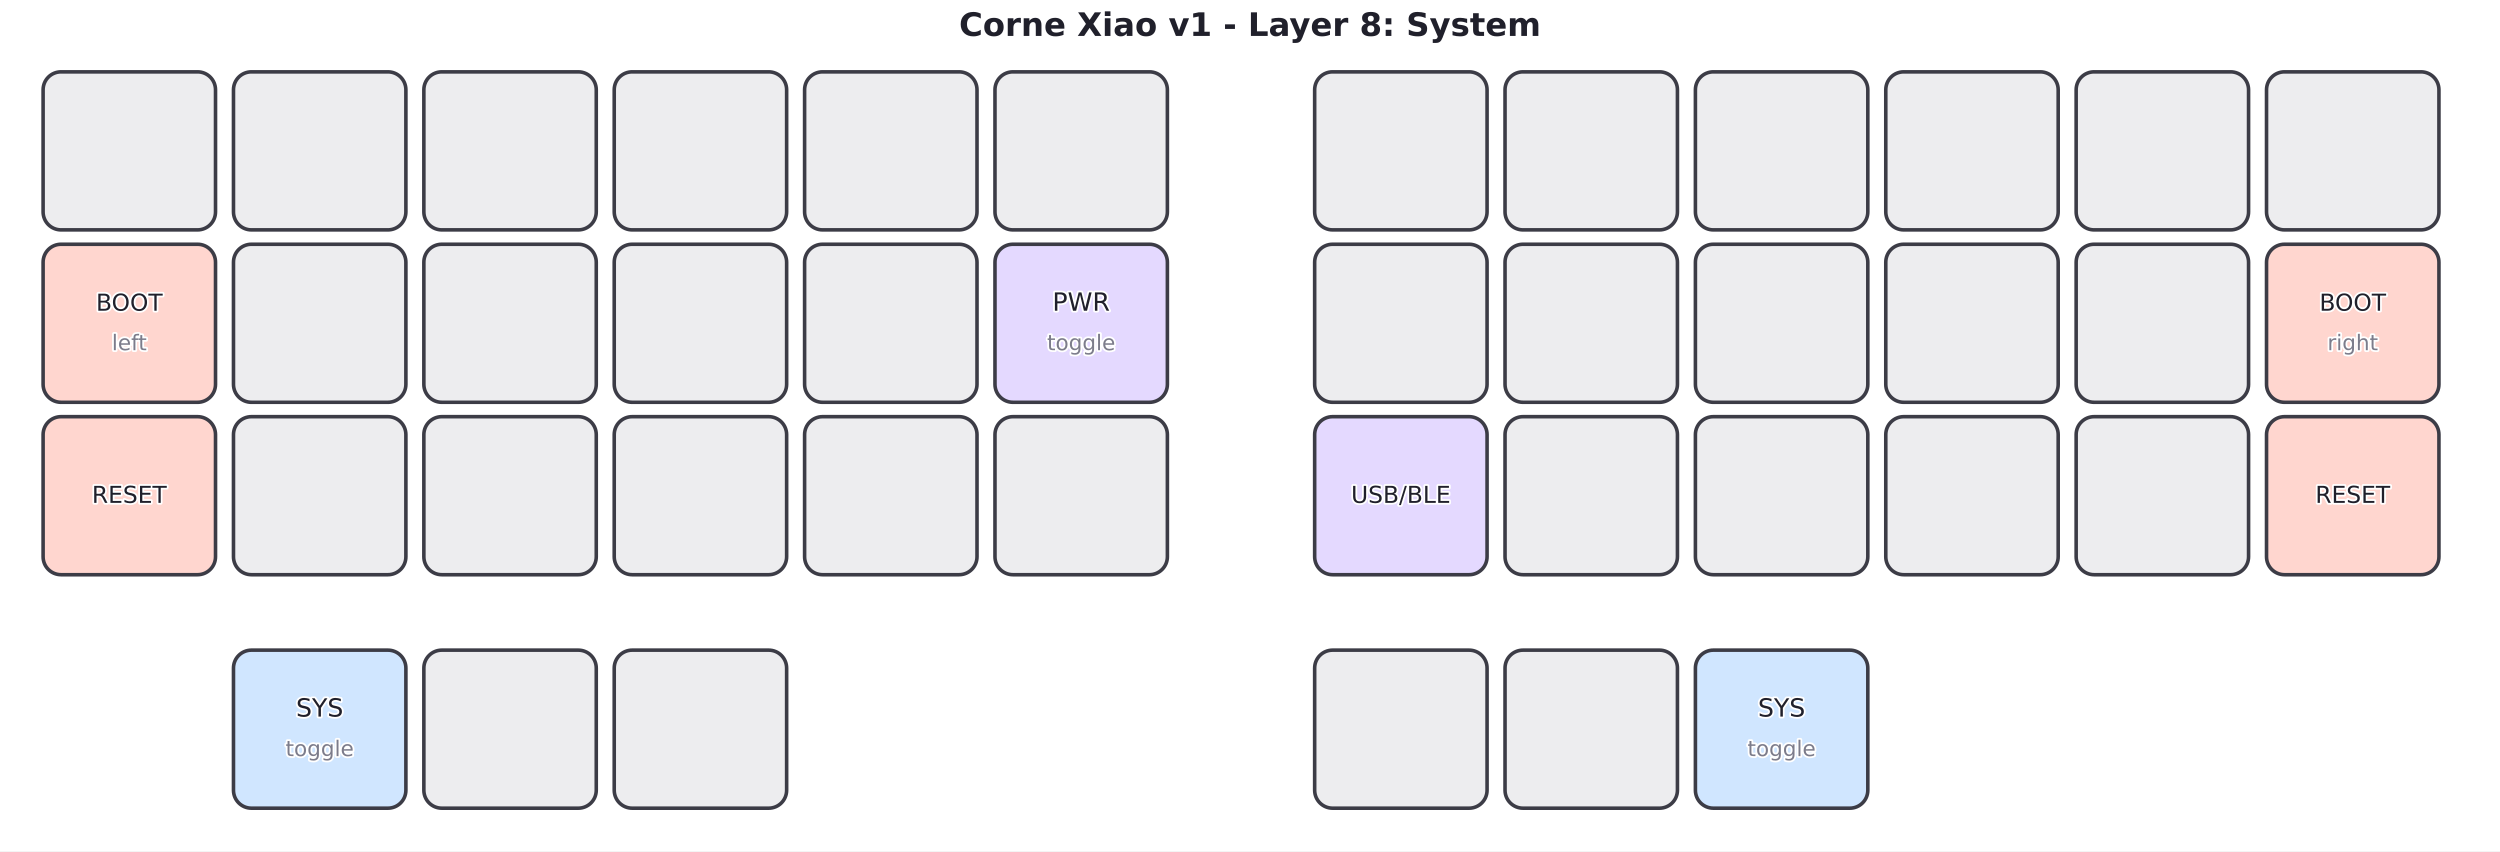
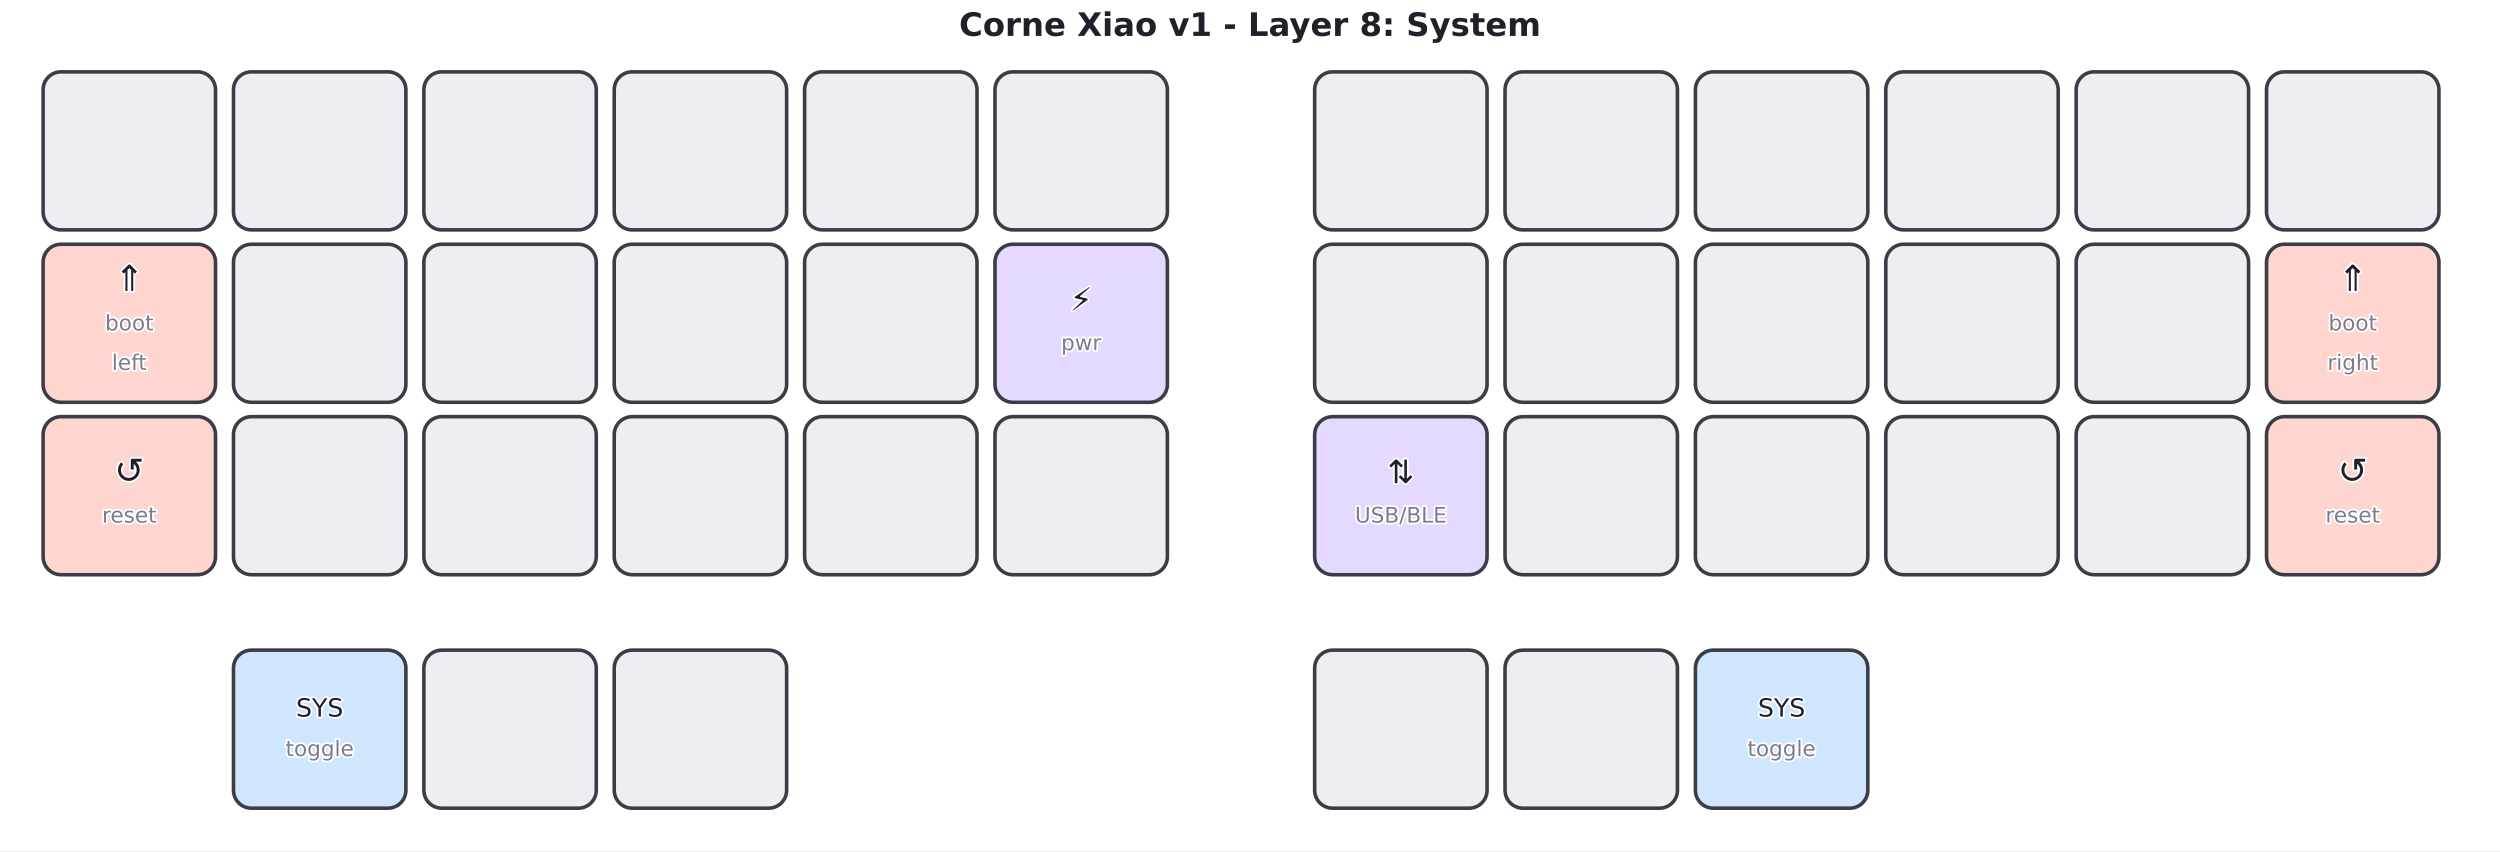
<svg xmlns="http://www.w3.org/2000/svg" width="1392" height="474" viewBox="0 0 1392 474">
  <rect width="1392" height="474" fill="#ffffff" />
  <text x="696.0" y="20" font-family="DejaVu Sans, Arial" font-size="18" font-weight="bold" text-anchor="middle" fill="#20202b">Corne Xiao v1 - Layer 8: System</text>
-   <rect x="24" y="40" width="96" height="88" rx="10" fill="#ededef" stroke="#3c3c46" stroke-width="2" />
-   <rect x="732" y="40" width="96" height="88" rx="10" fill="#ededef" stroke="#3c3c46" stroke-width="2" />
-   <rect x="130" y="40" width="96" height="88" rx="10" fill="#ededef" stroke="#3c3c46" stroke-width="2" />
-   <rect x="838" y="40" width="96" height="88" rx="10" fill="#ededef" stroke="#3c3c46" stroke-width="2" />
-   <rect x="236" y="40" width="96" height="88" rx="10" fill="#ededef" stroke="#3c3c46" stroke-width="2" />
-   <rect x="944" y="40" width="96" height="88" rx="10" fill="#ededef" stroke="#3c3c46" stroke-width="2" />
-   <rect x="342" y="40" width="96" height="88" rx="10" fill="#ededef" stroke="#3c3c46" stroke-width="2" />
-   <rect x="1050" y="40" width="96" height="88" rx="10" fill="#ededef" stroke="#3c3c46" stroke-width="2" />
-   <rect x="448" y="40" width="96" height="88" rx="10" fill="#ededef" stroke="#3c3c46" stroke-width="2" />
-   <rect x="1156" y="40" width="96" height="88" rx="10" fill="#ededef" stroke="#3c3c46" stroke-width="2" />
-   <rect x="554" y="40" width="96" height="88" rx="10" fill="#ededef" stroke="#3c3c46" stroke-width="2" />
-   <rect x="1262" y="40" width="96" height="88" rx="10" fill="#ededef" stroke="#3c3c46" stroke-width="2" />
+   <rect x="24" y="40" width="96" height="88" rx="10" fill="#edeef2" stroke="#3c3c46" stroke-width="2" />
+   <rect x="732" y="40" width="96" height="88" rx="10" fill="#edeef2" stroke="#3c3c46" stroke-width="2" />
+   <rect x="130" y="40" width="96" height="88" rx="10" fill="#edeef2" stroke="#3c3c46" stroke-width="2" />
+   <rect x="838" y="40" width="96" height="88" rx="10" fill="#edeef2" stroke="#3c3c46" stroke-width="2" />
+   <rect x="236" y="40" width="96" height="88" rx="10" fill="#edeef2" stroke="#3c3c46" stroke-width="2" />
+   <rect x="944" y="40" width="96" height="88" rx="10" fill="#edeef2" stroke="#3c3c46" stroke-width="2" />
+   <rect x="342" y="40" width="96" height="88" rx="10" fill="#edeef2" stroke="#3c3c46" stroke-width="2" />
+   <rect x="1050" y="40" width="96" height="88" rx="10" fill="#edeef2" stroke="#3c3c46" stroke-width="2" />
+   <rect x="448" y="40" width="96" height="88" rx="10" fill="#edeef2" stroke="#3c3c46" stroke-width="2" />
+   <rect x="1156" y="40" width="96" height="88" rx="10" fill="#edeef2" stroke="#3c3c46" stroke-width="2" />
+   <rect x="554" y="40" width="96" height="88" rx="10" fill="#edeef2" stroke="#3c3c46" stroke-width="2" />
+   <rect x="1262" y="40" width="96" height="88" rx="10" fill="#edeef2" stroke="#3c3c46" stroke-width="2" />
  <rect x="24" y="136" width="96" height="88" rx="10" fill="#ffd6cf" stroke="#3c3c46" stroke-width="2" />
-   <text x="72.0" y="173.0" font-family="DejaVu Sans, Arial" font-size="13" text-anchor="middle" fill="#20202b" paint-order="stroke" stroke="#ffffff" stroke-width="2" stroke-linejoin="round">BOOT</text>
-   <text x="72.0" y="195.0" font-family="DejaVu Sans, Arial" font-size="12" text-anchor="middle" fill="#7c7c8b" paint-order="stroke" stroke="#ffffff" stroke-width="2" stroke-linejoin="round">left</text>
-   <rect x="732" y="136" width="96" height="88" rx="10" fill="#ededef" stroke="#3c3c46" stroke-width="2" />
-   <rect x="130" y="136" width="96" height="88" rx="10" fill="#ededef" stroke="#3c3c46" stroke-width="2" />
-   <rect x="838" y="136" width="96" height="88" rx="10" fill="#ededef" stroke="#3c3c46" stroke-width="2" />
-   <rect x="236" y="136" width="96" height="88" rx="10" fill="#ededef" stroke="#3c3c46" stroke-width="2" />
-   <rect x="944" y="136" width="96" height="88" rx="10" fill="#ededef" stroke="#3c3c46" stroke-width="2" />
-   <rect x="342" y="136" width="96" height="88" rx="10" fill="#ededef" stroke="#3c3c46" stroke-width="2" />
-   <rect x="1050" y="136" width="96" height="88" rx="10" fill="#ededef" stroke="#3c3c46" stroke-width="2" />
-   <rect x="448" y="136" width="96" height="88" rx="10" fill="#ededef" stroke="#3c3c46" stroke-width="2" />
-   <rect x="1156" y="136" width="96" height="88" rx="10" fill="#ededef" stroke="#3c3c46" stroke-width="2" />
-   <rect x="554" y="136" width="96" height="88" rx="10" fill="#e4d9ff" stroke="#3c3c46" stroke-width="2" />
-   <text x="602.0" y="173.0" font-family="DejaVu Sans, Arial" font-size="14" text-anchor="middle" fill="#20202b" paint-order="stroke" stroke="#ffffff" stroke-width="2" stroke-linejoin="round">PWR</text>
-   <text x="602.0" y="195.0" font-family="DejaVu Sans, Arial" font-size="12" text-anchor="middle" fill="#7c7c8b" paint-order="stroke" stroke="#ffffff" stroke-width="2" stroke-linejoin="round">toggle</text>
+   <text x="72.0" y="162.0" font-family="DejaVu Sans, Arial" font-size="20" text-anchor="middle" fill="#20202b" paint-order="stroke" stroke="#ffffff" stroke-width="2" stroke-linejoin="round">⇑</text>
+   <text x="72.0" y="184.0" font-family="DejaVu Sans, Arial" font-size="12" text-anchor="middle" fill="#7c7c8b" paint-order="stroke" stroke="#ffffff" stroke-width="2" stroke-linejoin="round">boot</text>
+   <text x="72.0" y="206.0" font-family="DejaVu Sans, Arial" font-size="12" text-anchor="middle" fill="#7c7c8b" paint-order="stroke" stroke="#ffffff" stroke-width="2" stroke-linejoin="round">left</text>
+   <rect x="732" y="136" width="96" height="88" rx="10" fill="#edeef2" stroke="#3c3c46" stroke-width="2" />
+   <rect x="130" y="136" width="96" height="88" rx="10" fill="#edeef2" stroke="#3c3c46" stroke-width="2" />
+   <rect x="838" y="136" width="96" height="88" rx="10" fill="#edeef2" stroke="#3c3c46" stroke-width="2" />
+   <rect x="236" y="136" width="96" height="88" rx="10" fill="#edeef2" stroke="#3c3c46" stroke-width="2" />
+   <rect x="944" y="136" width="96" height="88" rx="10" fill="#edeef2" stroke="#3c3c46" stroke-width="2" />
+   <rect x="342" y="136" width="96" height="88" rx="10" fill="#edeef2" stroke="#3c3c46" stroke-width="2" />
+   <rect x="1050" y="136" width="96" height="88" rx="10" fill="#edeef2" stroke="#3c3c46" stroke-width="2" />
+   <rect x="448" y="136" width="96" height="88" rx="10" fill="#edeef2" stroke="#3c3c46" stroke-width="2" />
+   <rect x="1156" y="136" width="96" height="88" rx="10" fill="#edeef2" stroke="#3c3c46" stroke-width="2" />
+   <rect x="554" y="136" width="96" height="88" rx="10" fill="#e6d9ff" stroke="#3c3c46" stroke-width="2" />
+   <text x="602.0" y="173.0" font-family="DejaVu Sans, Arial" font-size="18" text-anchor="middle" fill="#20202b" paint-order="stroke" stroke="#ffffff" stroke-width="2" stroke-linejoin="round">⚡</text>
+   <text x="602.0" y="195.0" font-family="DejaVu Sans, Arial" font-size="12" text-anchor="middle" fill="#7c7c8b" paint-order="stroke" stroke="#ffffff" stroke-width="2" stroke-linejoin="round">pwr</text>
  <rect x="1262" y="136" width="96" height="88" rx="10" fill="#ffd6cf" stroke="#3c3c46" stroke-width="2" />
-   <text x="1310.0" y="173.0" font-family="DejaVu Sans, Arial" font-size="13" text-anchor="middle" fill="#20202b" paint-order="stroke" stroke="#ffffff" stroke-width="2" stroke-linejoin="round">BOOT</text>
-   <text x="1310.0" y="195.0" font-family="DejaVu Sans, Arial" font-size="12" text-anchor="middle" fill="#7c7c8b" paint-order="stroke" stroke="#ffffff" stroke-width="2" stroke-linejoin="round">right</text>
+   <text x="1310.0" y="162.0" font-family="DejaVu Sans, Arial" font-size="20" text-anchor="middle" fill="#20202b" paint-order="stroke" stroke="#ffffff" stroke-width="2" stroke-linejoin="round">⇑</text>
+   <text x="1310.0" y="184.0" font-family="DejaVu Sans, Arial" font-size="12" text-anchor="middle" fill="#7c7c8b" paint-order="stroke" stroke="#ffffff" stroke-width="2" stroke-linejoin="round">boot</text>
+   <text x="1310.0" y="206.0" font-family="DejaVu Sans, Arial" font-size="12" text-anchor="middle" fill="#7c7c8b" paint-order="stroke" stroke="#ffffff" stroke-width="2" stroke-linejoin="round">right</text>
  <rect x="24" y="232" width="96" height="88" rx="10" fill="#ffd6cf" stroke="#3c3c46" stroke-width="2" />
-   <text x="72.0" y="280.0" font-family="DejaVu Sans, Arial" font-size="13" text-anchor="middle" fill="#20202b" paint-order="stroke" stroke="#ffffff" stroke-width="2" stroke-linejoin="round">RESET</text>
-   <rect x="732" y="232" width="96" height="88" rx="10" fill="#e4d9ff" stroke="#3c3c46" stroke-width="2" />
-   <text x="780.0" y="280.0" font-family="DejaVu Sans, Arial" font-size="13" text-anchor="middle" fill="#20202b" paint-order="stroke" stroke="#ffffff" stroke-width="2" stroke-linejoin="round">USB/BLE</text>
-   <rect x="130" y="232" width="96" height="88" rx="10" fill="#ededef" stroke="#3c3c46" stroke-width="2" />
-   <rect x="838" y="232" width="96" height="88" rx="10" fill="#ededef" stroke="#3c3c46" stroke-width="2" />
-   <rect x="236" y="232" width="96" height="88" rx="10" fill="#ededef" stroke="#3c3c46" stroke-width="2" />
-   <rect x="944" y="232" width="96" height="88" rx="10" fill="#ededef" stroke="#3c3c46" stroke-width="2" />
-   <rect x="342" y="232" width="96" height="88" rx="10" fill="#ededef" stroke="#3c3c46" stroke-width="2" />
-   <rect x="1050" y="232" width="96" height="88" rx="10" fill="#ededef" stroke="#3c3c46" stroke-width="2" />
-   <rect x="448" y="232" width="96" height="88" rx="10" fill="#ededef" stroke="#3c3c46" stroke-width="2" />
-   <rect x="1156" y="232" width="96" height="88" rx="10" fill="#ededef" stroke="#3c3c46" stroke-width="2" />
-   <rect x="554" y="232" width="96" height="88" rx="10" fill="#ededef" stroke="#3c3c46" stroke-width="2" />
+   <text x="72.0" y="269.0" font-family="DejaVu Sans, Arial" font-size="20" text-anchor="middle" fill="#20202b" paint-order="stroke" stroke="#ffffff" stroke-width="2" stroke-linejoin="round">↺</text>
+   <text x="72.0" y="291.0" font-family="DejaVu Sans, Arial" font-size="12" text-anchor="middle" fill="#7c7c8b" paint-order="stroke" stroke="#ffffff" stroke-width="2" stroke-linejoin="round">reset</text>
+   <rect x="732" y="232" width="96" height="88" rx="10" fill="#e6d9ff" stroke="#3c3c46" stroke-width="2" />
+   <text x="780.0" y="269.0" font-family="DejaVu Sans, Arial" font-size="18" text-anchor="middle" fill="#20202b" paint-order="stroke" stroke="#ffffff" stroke-width="2" stroke-linejoin="round">⇅</text>
+   <text x="780.0" y="291.0" font-family="DejaVu Sans, Arial" font-size="12" text-anchor="middle" fill="#7c7c8b" paint-order="stroke" stroke="#ffffff" stroke-width="2" stroke-linejoin="round">USB/BLE</text>
+   <rect x="130" y="232" width="96" height="88" rx="10" fill="#edeef2" stroke="#3c3c46" stroke-width="2" />
+   <rect x="838" y="232" width="96" height="88" rx="10" fill="#edeef2" stroke="#3c3c46" stroke-width="2" />
+   <rect x="236" y="232" width="96" height="88" rx="10" fill="#edeef2" stroke="#3c3c46" stroke-width="2" />
+   <rect x="944" y="232" width="96" height="88" rx="10" fill="#edeef2" stroke="#3c3c46" stroke-width="2" />
+   <rect x="342" y="232" width="96" height="88" rx="10" fill="#edeef2" stroke="#3c3c46" stroke-width="2" />
+   <rect x="1050" y="232" width="96" height="88" rx="10" fill="#edeef2" stroke="#3c3c46" stroke-width="2" />
+   <rect x="448" y="232" width="96" height="88" rx="10" fill="#edeef2" stroke="#3c3c46" stroke-width="2" />
+   <rect x="1156" y="232" width="96" height="88" rx="10" fill="#edeef2" stroke="#3c3c46" stroke-width="2" />
+   <rect x="554" y="232" width="96" height="88" rx="10" fill="#edeef2" stroke="#3c3c46" stroke-width="2" />
  <rect x="1262" y="232" width="96" height="88" rx="10" fill="#ffd6cf" stroke="#3c3c46" stroke-width="2" />
-   <text x="1310.0" y="280.0" font-family="DejaVu Sans, Arial" font-size="13" text-anchor="middle" fill="#20202b" paint-order="stroke" stroke="#ffffff" stroke-width="2" stroke-linejoin="round">RESET</text>
+   <text x="1310.0" y="269.0" font-family="DejaVu Sans, Arial" font-size="20" text-anchor="middle" fill="#20202b" paint-order="stroke" stroke="#ffffff" stroke-width="2" stroke-linejoin="round">↺</text>
+   <text x="1310.0" y="291.0" font-family="DejaVu Sans, Arial" font-size="12" text-anchor="middle" fill="#7c7c8b" paint-order="stroke" stroke="#ffffff" stroke-width="2" stroke-linejoin="round">reset</text>
  <rect x="130" y="362" width="96" height="88" rx="10" fill="#d0e6ff" stroke="#3c3c46" stroke-width="2" />
  <text x="178.0" y="399.0" font-family="DejaVu Sans, Arial" font-size="14" text-anchor="middle" fill="#20202b" paint-order="stroke" stroke="#ffffff" stroke-width="2" stroke-linejoin="round">SYS</text>
  <text x="178.0" y="421.0" font-family="DejaVu Sans, Arial" font-size="12" text-anchor="middle" fill="#7c7c8b" paint-order="stroke" stroke="#ffffff" stroke-width="2" stroke-linejoin="round">toggle</text>
-   <rect x="732" y="362" width="96" height="88" rx="10" fill="#ededef" stroke="#3c3c46" stroke-width="2" />
-   <rect x="236" y="362" width="96" height="88" rx="10" fill="#ededef" stroke="#3c3c46" stroke-width="2" />
-   <rect x="838" y="362" width="96" height="88" rx="10" fill="#ededef" stroke="#3c3c46" stroke-width="2" />
-   <rect x="342" y="362" width="96" height="88" rx="10" fill="#ededef" stroke="#3c3c46" stroke-width="2" />
+   <rect x="732" y="362" width="96" height="88" rx="10" fill="#edeef2" stroke="#3c3c46" stroke-width="2" />
+   <rect x="236" y="362" width="96" height="88" rx="10" fill="#edeef2" stroke="#3c3c46" stroke-width="2" />
+   <rect x="838" y="362" width="96" height="88" rx="10" fill="#edeef2" stroke="#3c3c46" stroke-width="2" />
+   <rect x="342" y="362" width="96" height="88" rx="10" fill="#edeef2" stroke="#3c3c46" stroke-width="2" />
  <rect x="944" y="362" width="96" height="88" rx="10" fill="#d0e6ff" stroke="#3c3c46" stroke-width="2" />
  <text x="992.0" y="399.0" font-family="DejaVu Sans, Arial" font-size="14" text-anchor="middle" fill="#20202b" paint-order="stroke" stroke="#ffffff" stroke-width="2" stroke-linejoin="round">SYS</text>
  <text x="992.0" y="421.0" font-family="DejaVu Sans, Arial" font-size="12" text-anchor="middle" fill="#7c7c8b" paint-order="stroke" stroke="#ffffff" stroke-width="2" stroke-linejoin="round">toggle</text>
</svg>
